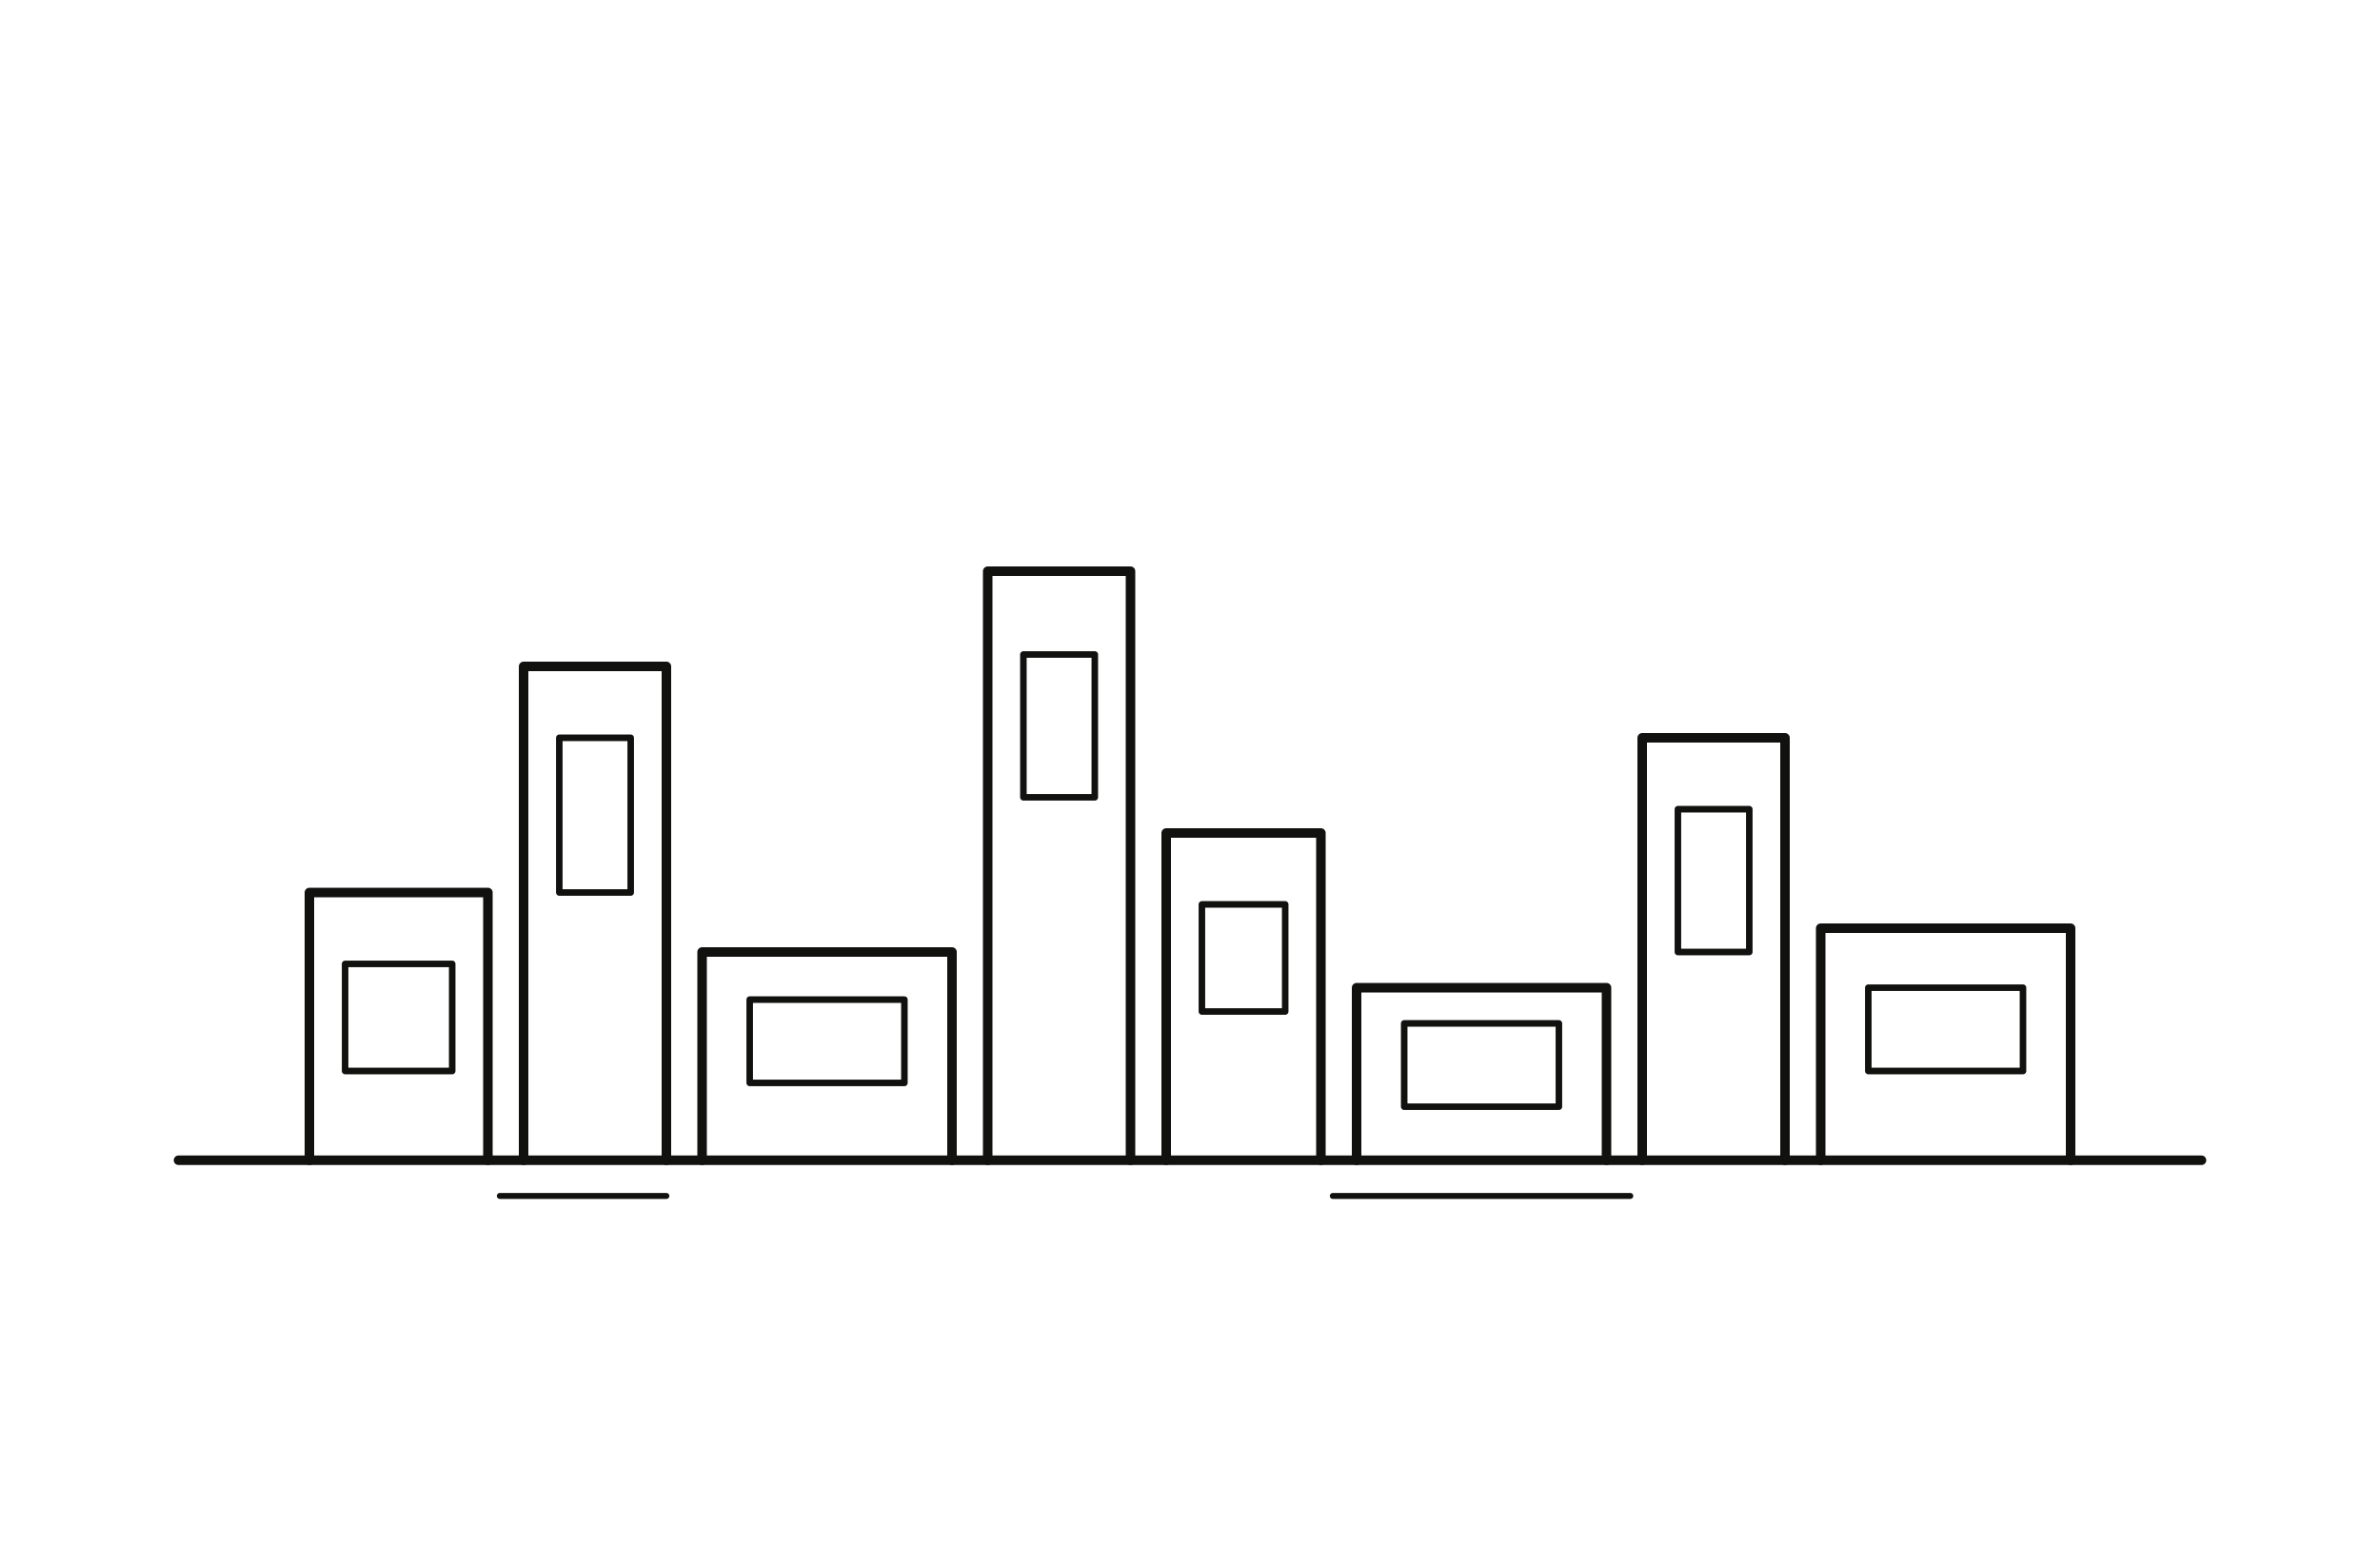
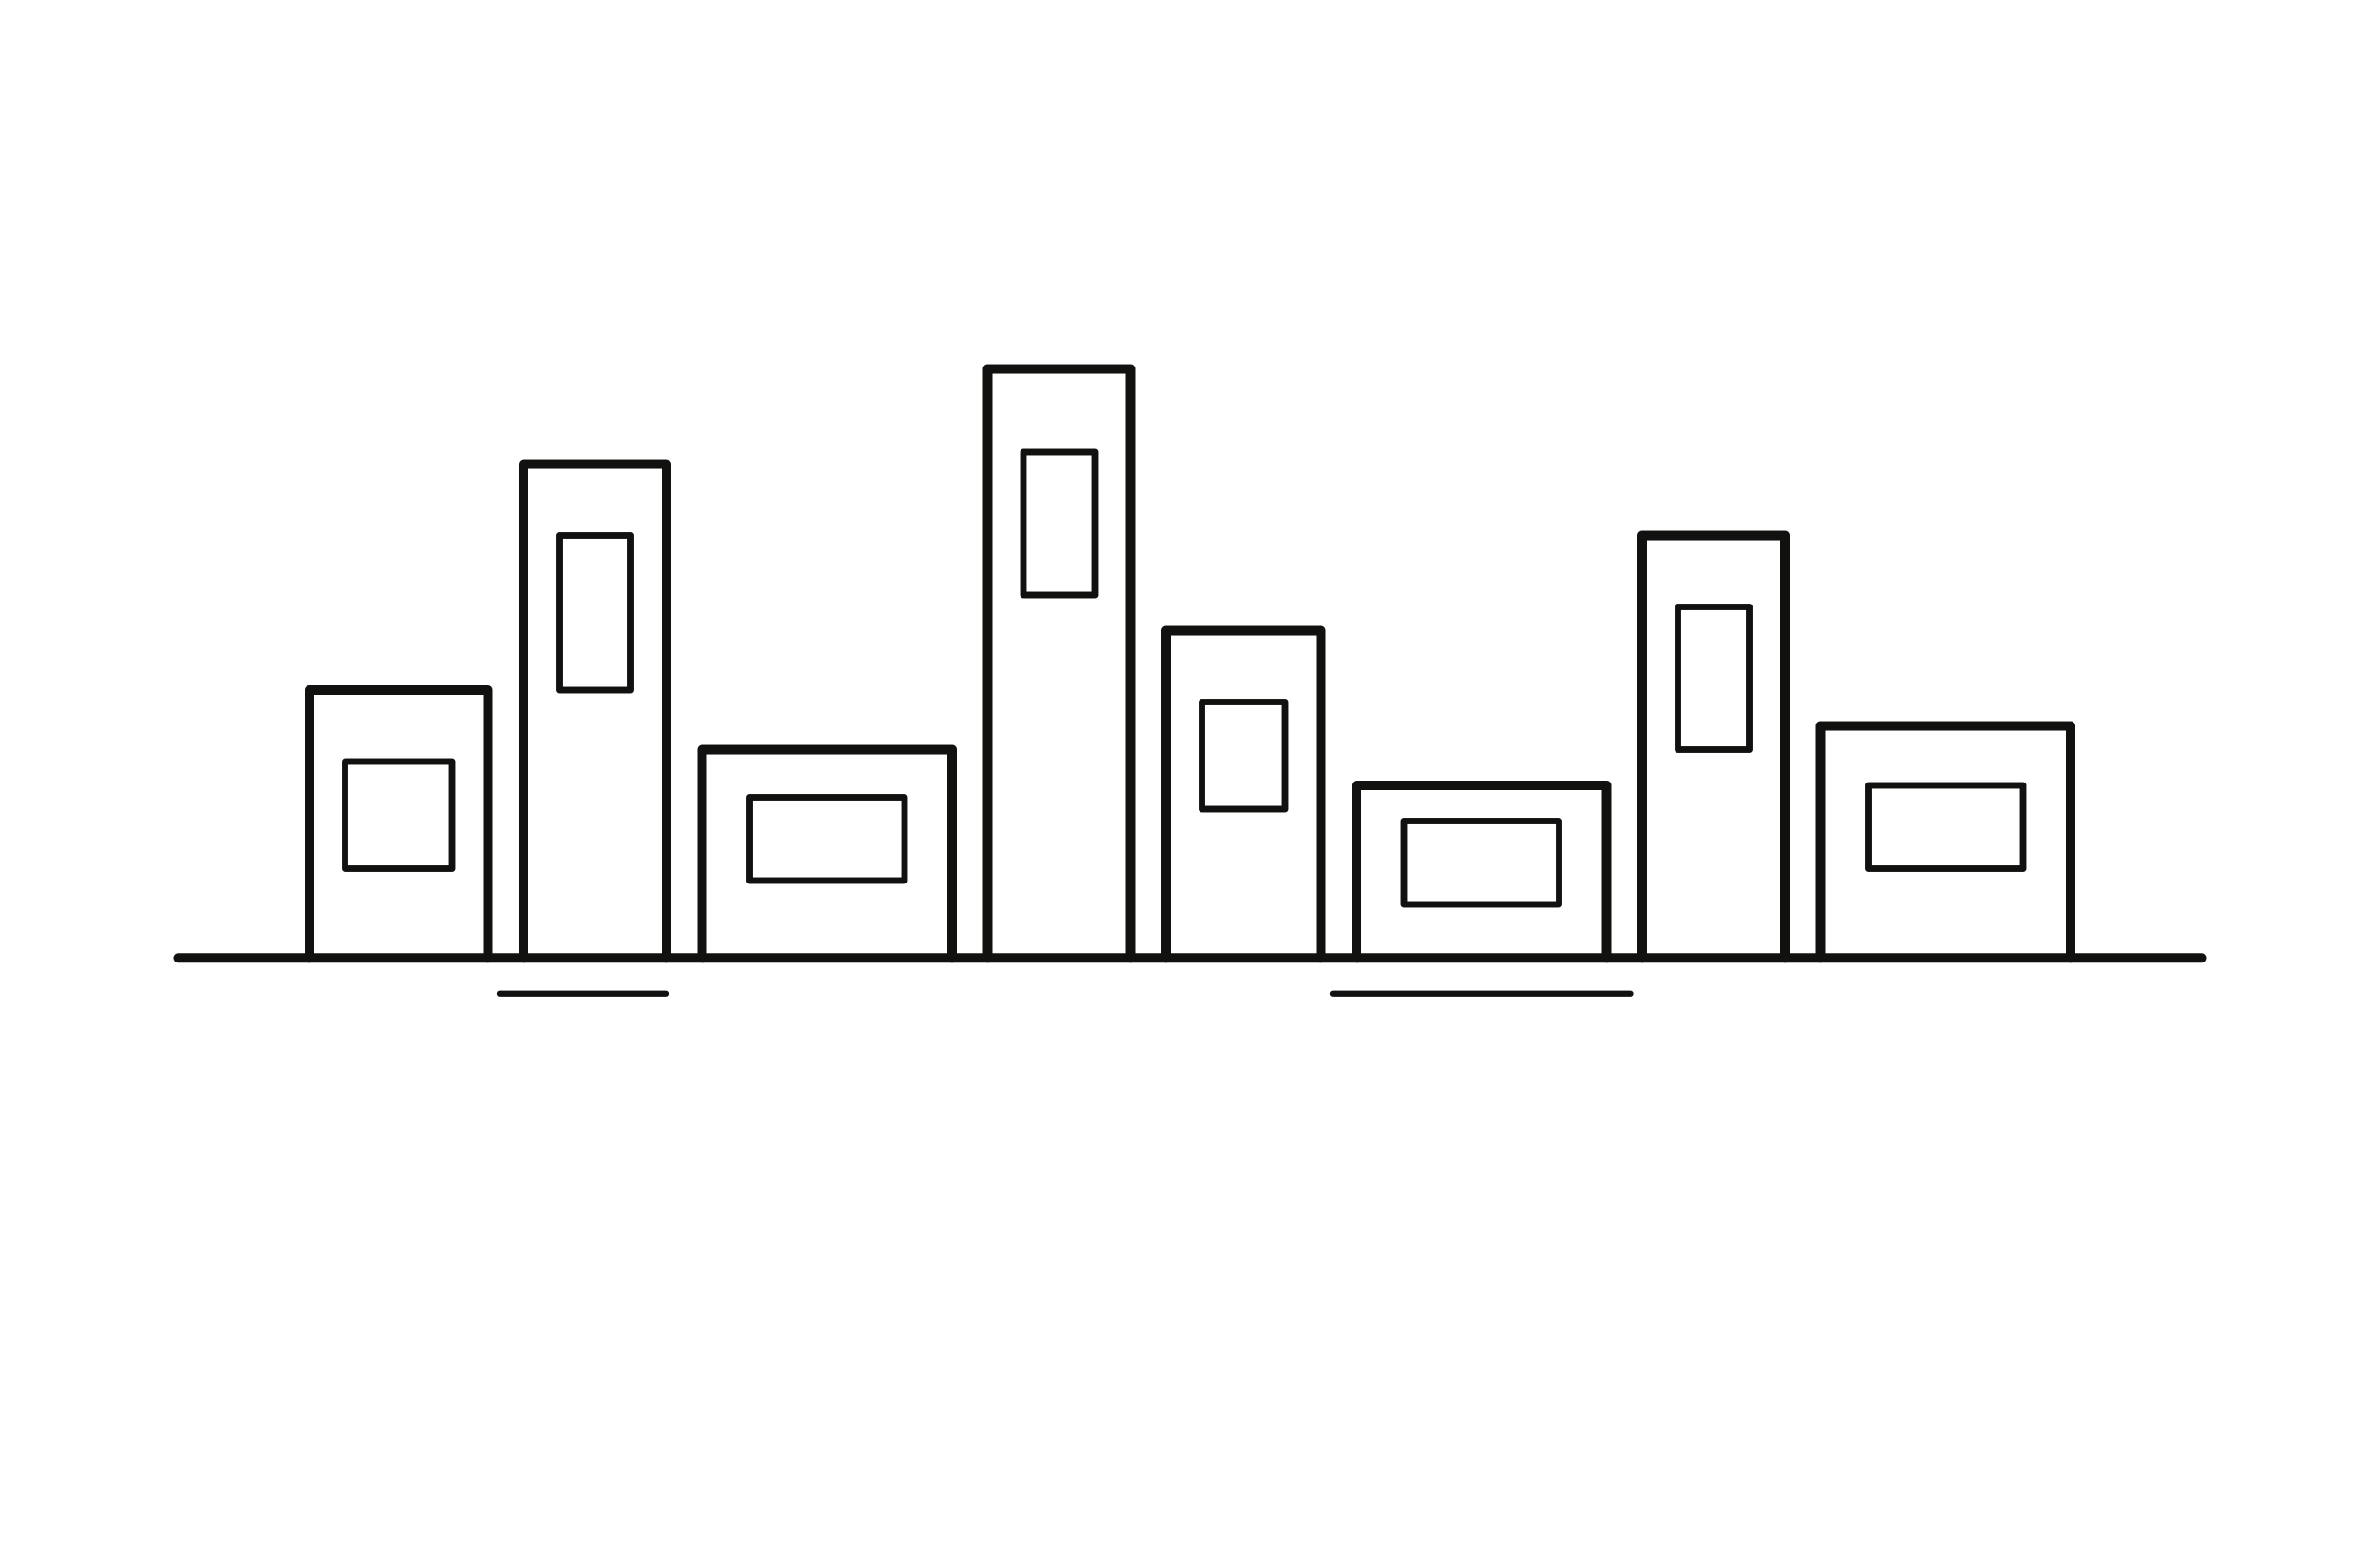
<svg xmlns="http://www.w3.org/2000/svg" viewBox="0 0 400 260" width="400" height="260">
  <rect width="400" height="260" fill="#fff" />
-   <g fill="none" stroke="#111110" stroke-linecap="round" stroke-linejoin="round">
+   <g transform="translate(0.0,-34.0) scale(1.000)" fill="none" stroke="#111110" stroke-linecap="round" stroke-linejoin="round">
    <path d="M30 195 H370" stroke-width="1.6" />
    <path d="M52 195 V150 H82 V195 M88 195 V112 H112 V195 M118 195 V160 H160 V195 M166 195 V96 H190 V195 M196 195 V140 H222 V195 M228 195 V166 H270 V195 M276 195 V124 H300 V195 M306 195 V156 H348 V195" stroke-width="1.6" />
    <path d="M58 162 H76 V180 H58 Z M94 124 H106 V150 H94 Z M126 168 H152 V182 H126 Z M172 110 H184 V134 H172 Z M202 152 H216 V170 H202 Z M236 172 H262 V186 H236 Z M282 136 H294 V160 H282 Z M314 166 H340 V180 H314 Z" stroke-width="1.1" />
    <path d="M84 201 H112 M224 201 H274" stroke-width="1.0" />
  </g>
</svg>
